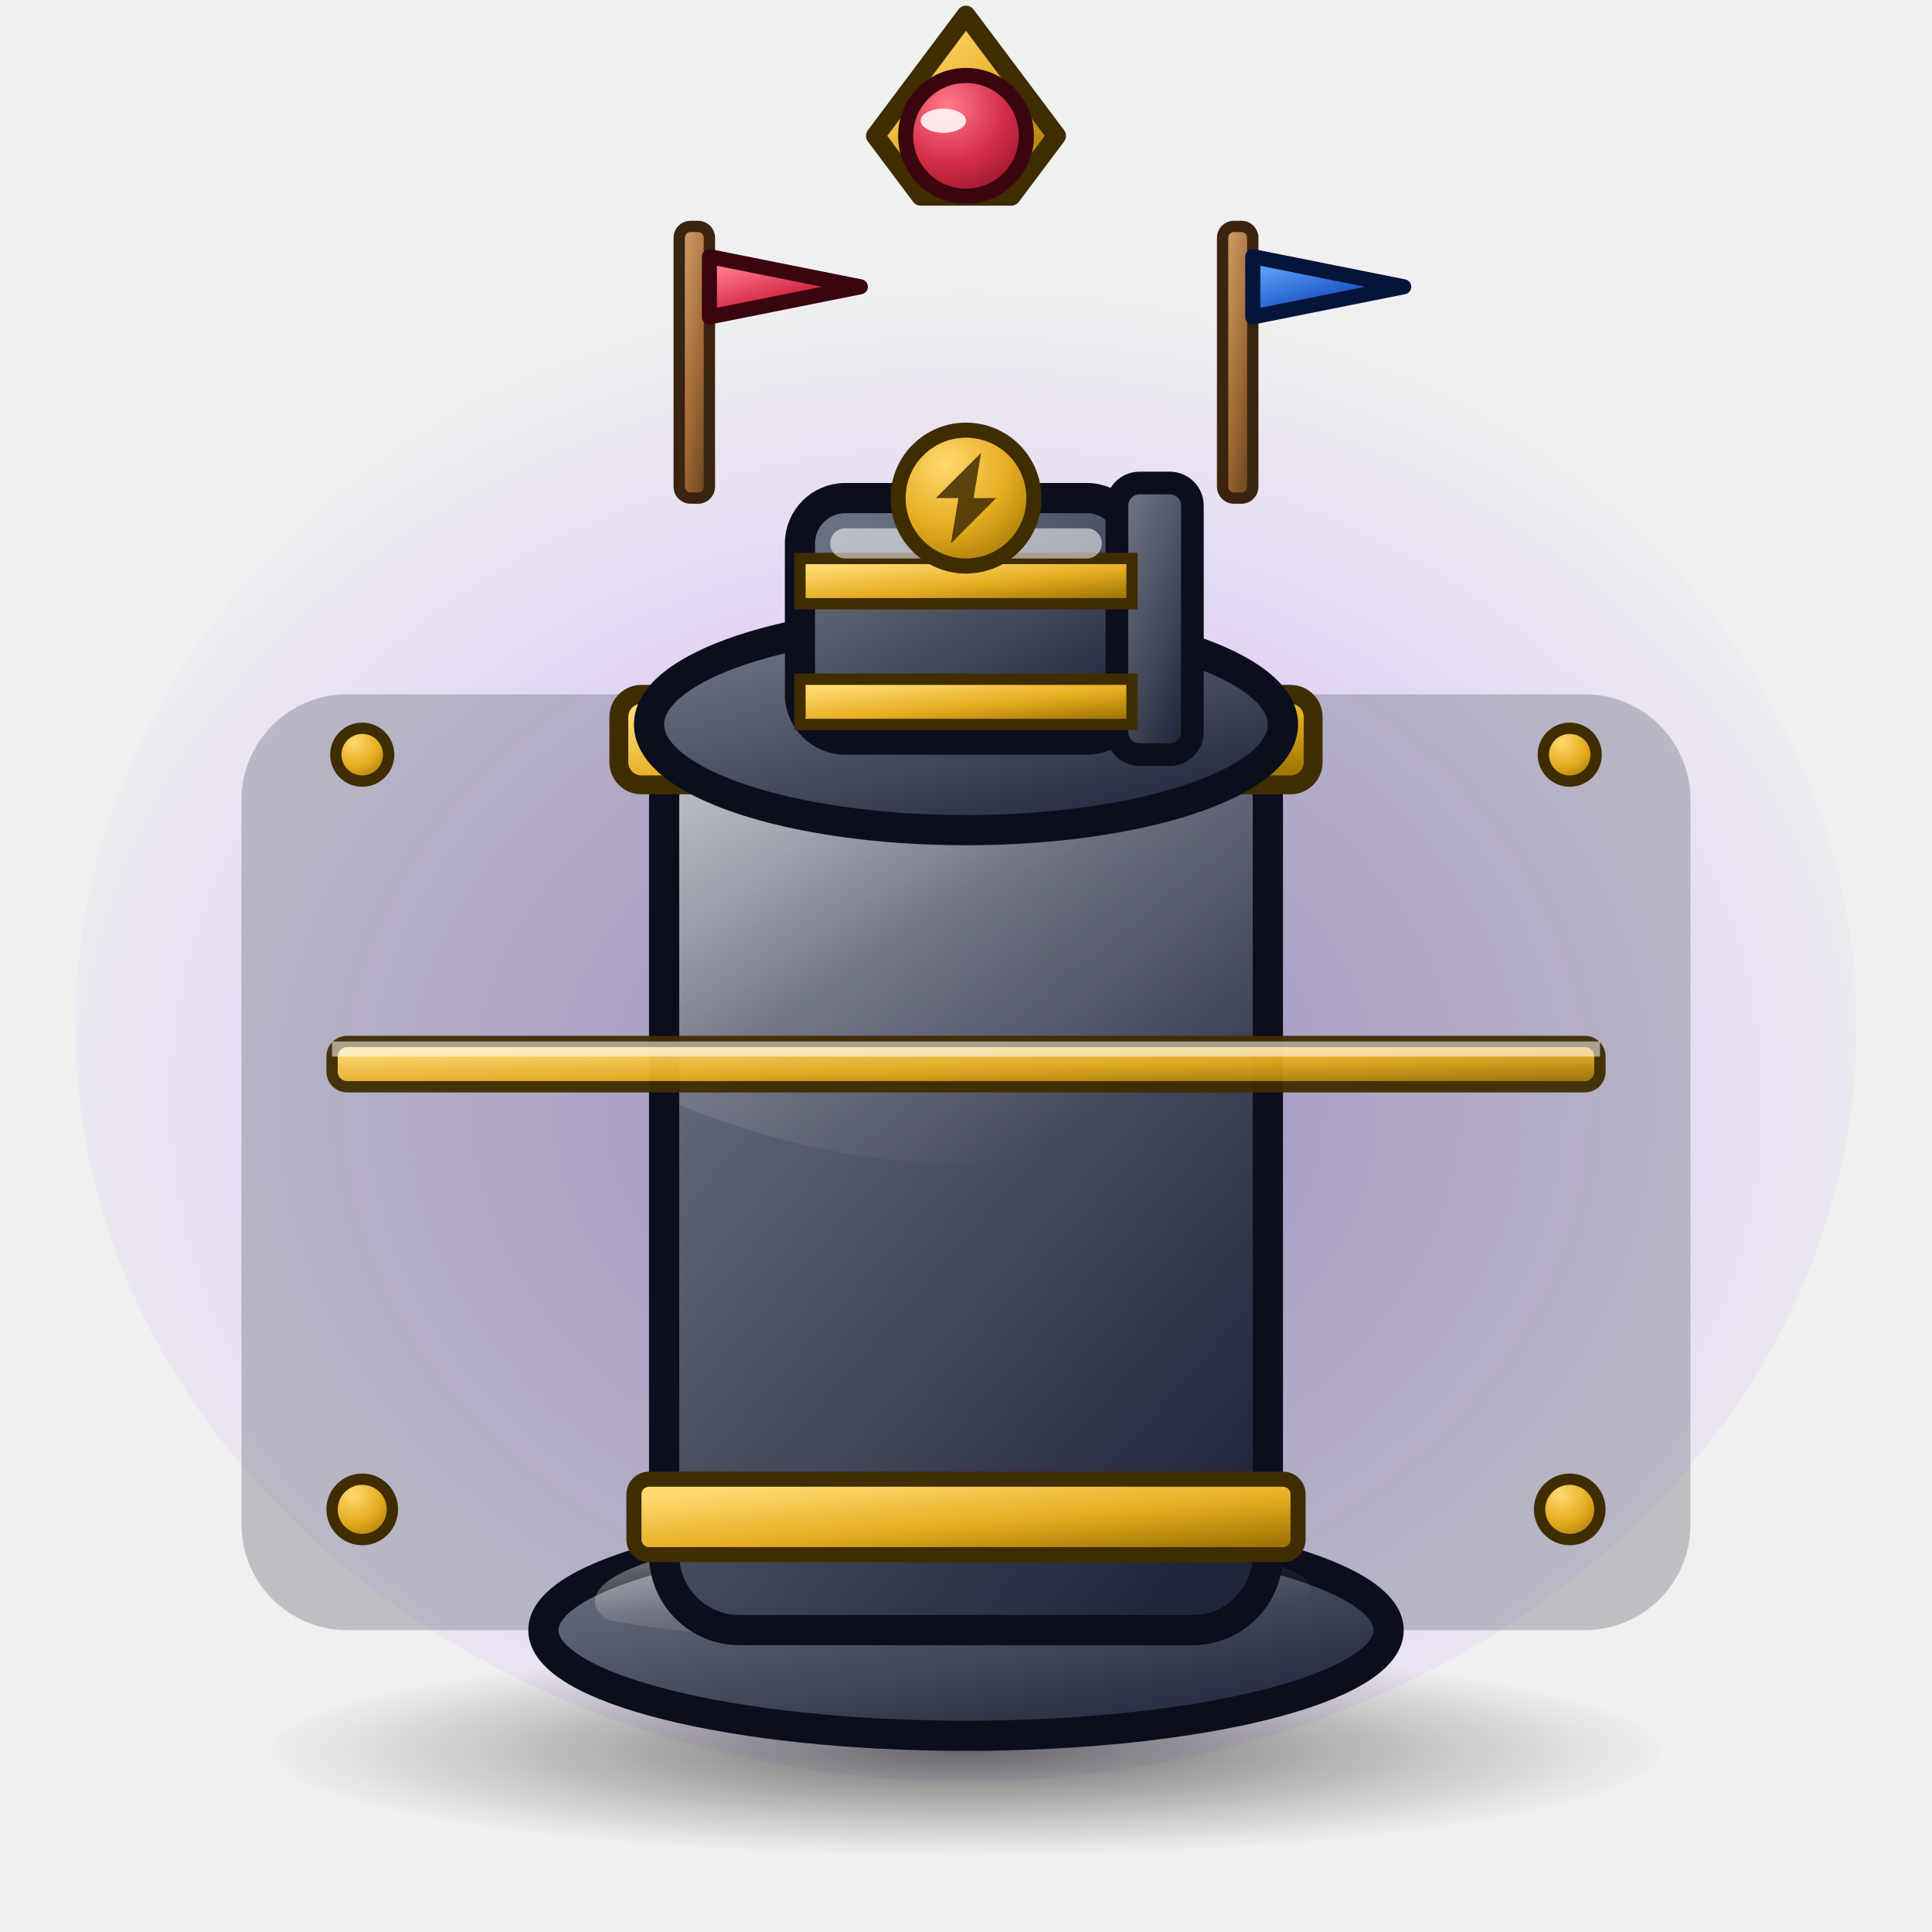
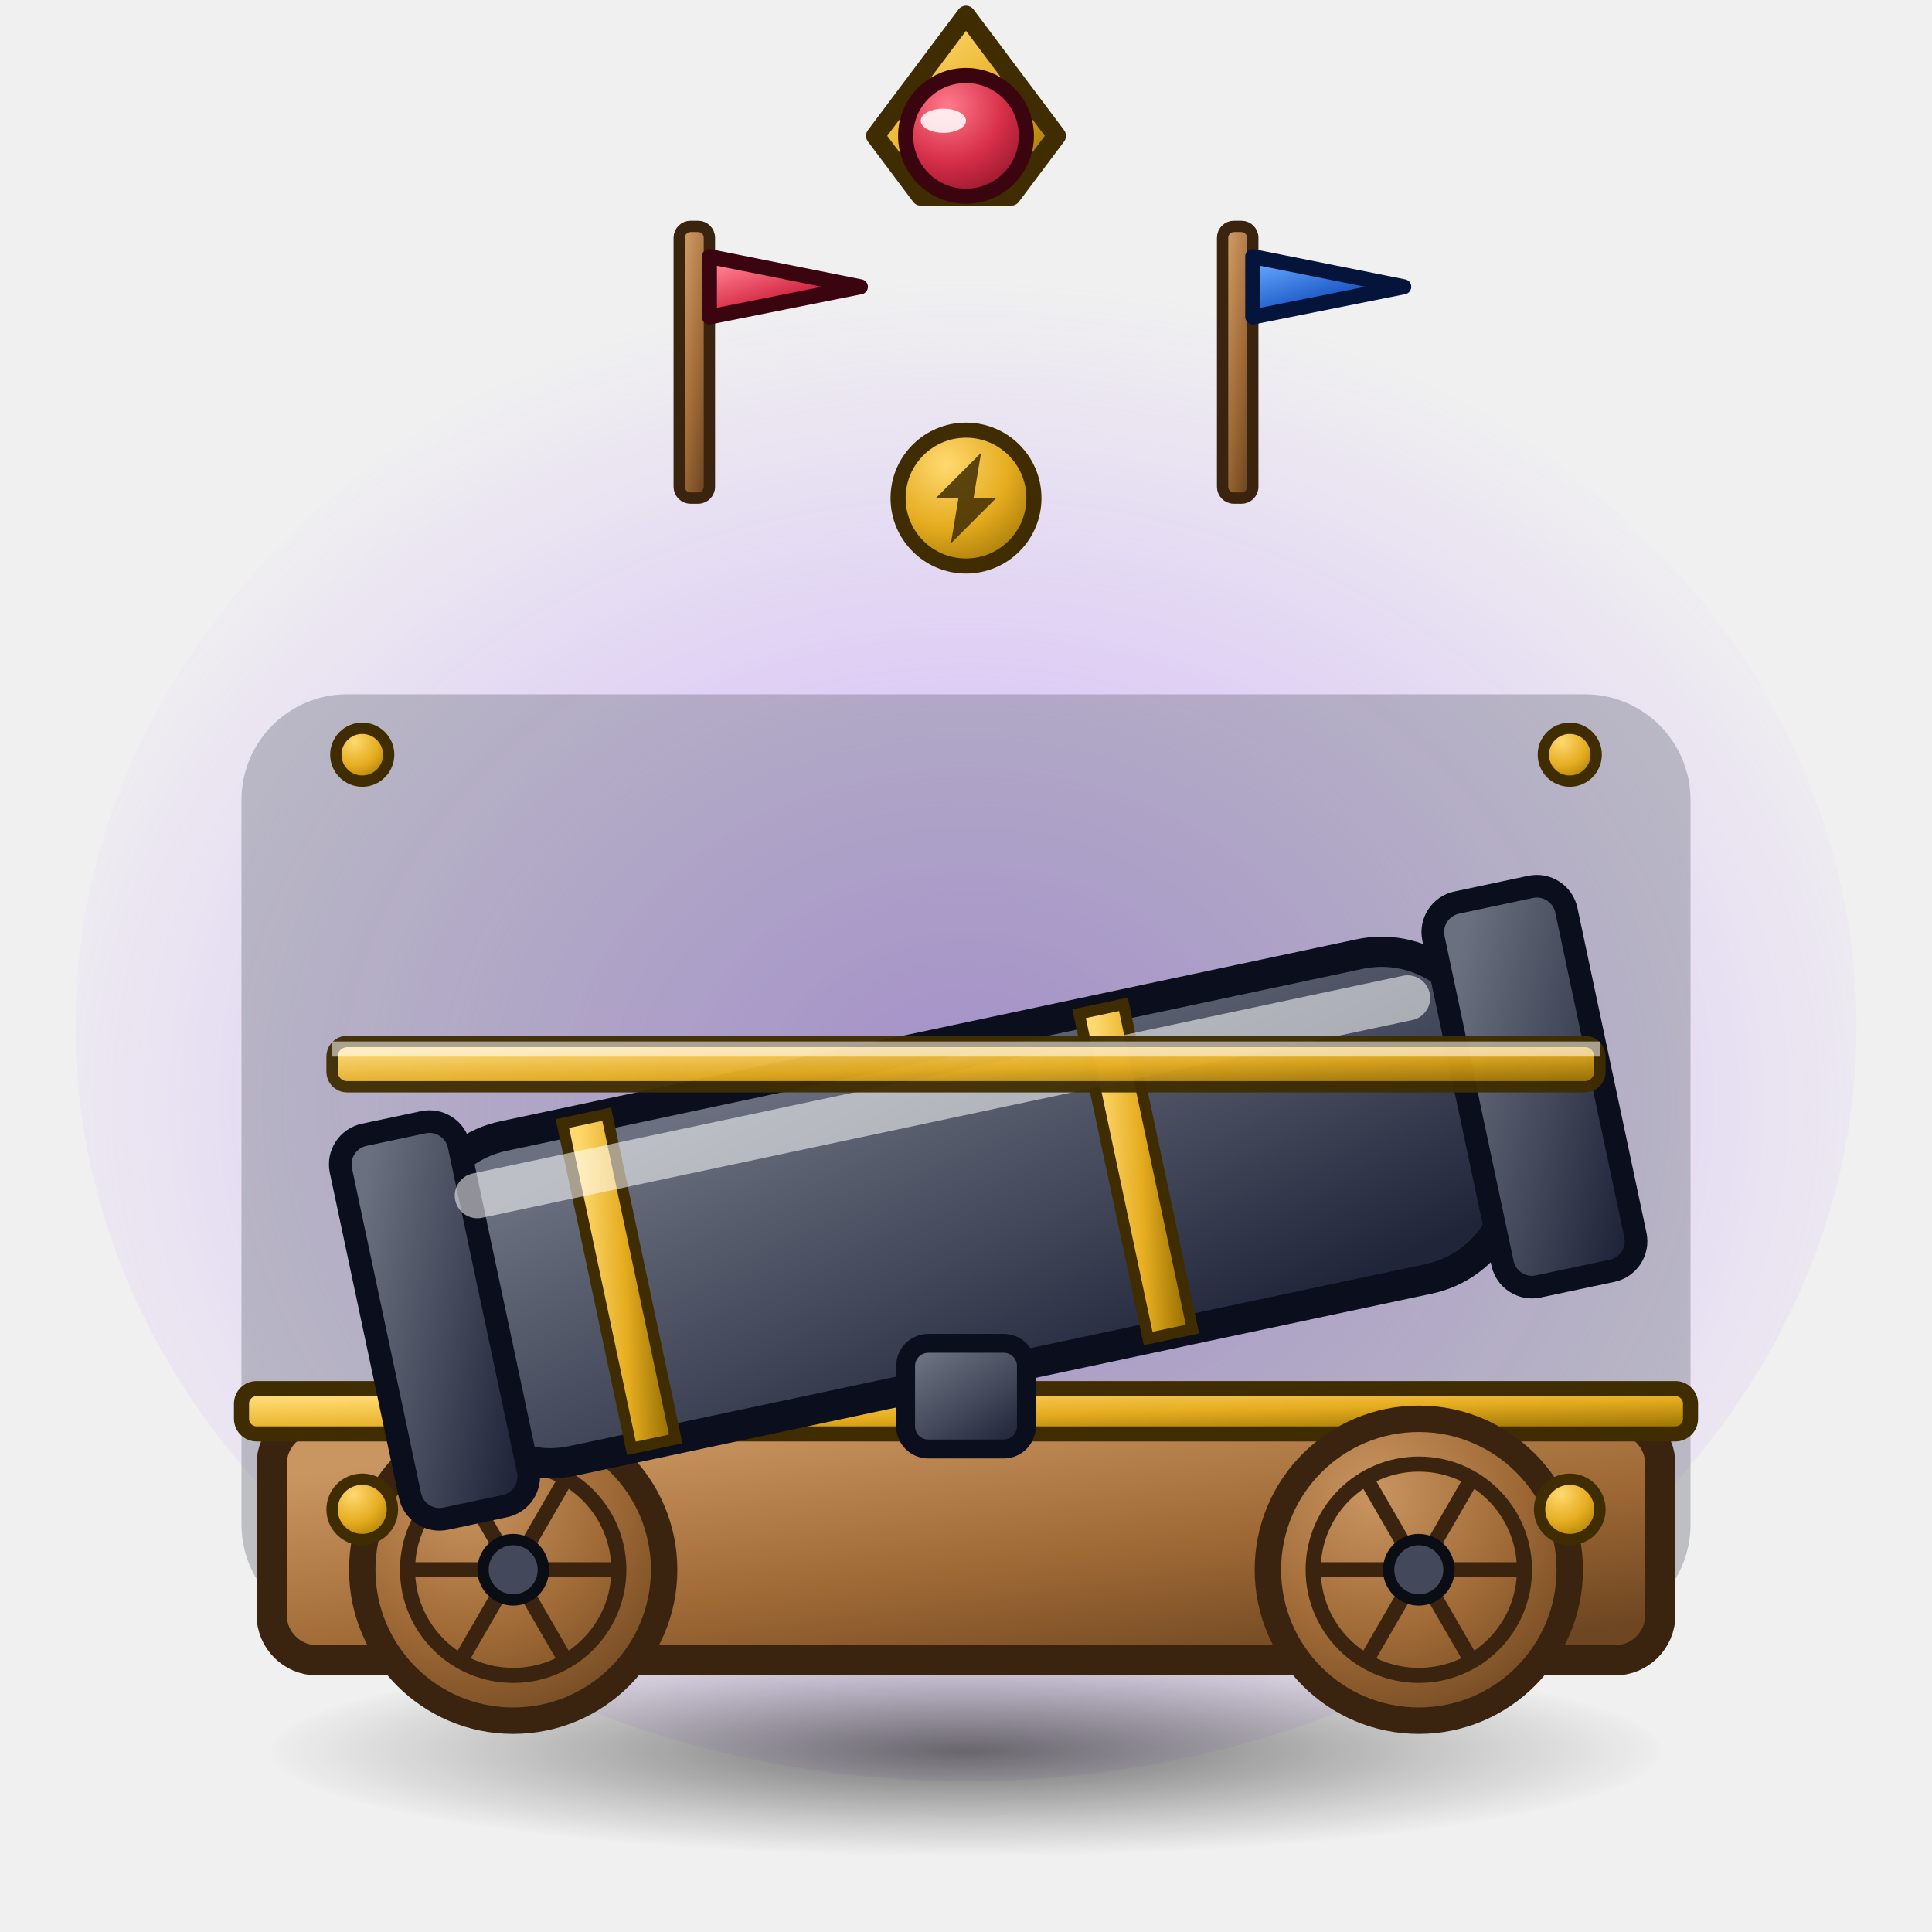
<svg xmlns="http://www.w3.org/2000/svg" viewBox="0 0 256 256" width="256" height="256" shape-rendering="geometricPrecision">
  <defs>
    <filter id="gk-shadow-soft" x="-30%" y="-30%" width="160%" height="160%">
      <feGaussianBlur in="SourceAlpha" stdDeviation="3" />
      <feOffset dx="0" dy="3" result="b" />
      <feComponentTransfer>
        <feFuncA type="linear" slope="0.55" />
      </feComponentTransfer>
      <feMerge>
        <feMergeNode />
        <feMergeNode in="SourceGraphic" />
      </feMerge>
    </filter>
    <filter id="gk-bevel" x="-10%" y="-10%" width="120%" height="120%">
      <feGaussianBlur in="SourceAlpha" stdDeviation="2" result="blur" />
      <feSpecularLighting in="blur" surfaceScale="3" specularConstant="0.6" specularExponent="20" lighting-color="#ffffff" result="spec">
        <feDistantLight azimuth="135" elevation="55" />
      </feSpecularLighting>
      <feComposite in="spec" in2="SourceAlpha" operator="in" result="specMasked" />
      <feComposite in="SourceGraphic" in2="specMasked" operator="arithmetic" k1="0" k2="1" k3="1" k4="0" />
    </filter>
    <linearGradient id="gk-gloss" x1="0" y1="0" x2="0.7" y2="0.9">
      <stop offset="0" stop-color="#FFFFFF" stop-opacity="0.85" />
      <stop offset="0.55" stop-color="#FFFFFF" stop-opacity="0.18" />
      <stop offset="1" stop-color="#FFFFFF" stop-opacity="0" />
    </linearGradient>
    <radialGradient id="gk-contact-shadow" cx="0.5" cy="0.5" r="0.5">
      <stop offset="0" stop-color="#000000" stop-opacity="0.55" />
      <stop offset="0.7" stop-color="#000000" stop-opacity="0.15" />
      <stop offset="1" stop-color="#000000" stop-opacity="0" />
    </radialGradient>
    <linearGradient id="gk-grad-wood" x1="0.2" y1="0.1" x2="0.85" y2="0.95">
      <stop offset="0" stop-color="#C99560" />
      <stop offset="0.55" stop-color="#A06A36" />
      <stop offset="1" stop-color="#6E4621" />
    </linearGradient>
    <radialGradient id="gk-rgrad-wood" cx="0.35" cy="0.25" r="0.85">
      <stop offset="0" stop-color="#C99560" />
      <stop offset="0.55" stop-color="#A06A36" />
      <stop offset="1" stop-color="#6E4621" />
    </radialGradient>
    <linearGradient id="gk-grad-stone" x1="0.2" y1="0.1" x2="0.85" y2="0.95">
      <stop offset="0" stop-color="#C9CCD4" />
      <stop offset="0.55" stop-color="#9298A4" />
      <stop offset="1" stop-color="#5E6471" />
    </linearGradient>
    <radialGradient id="gk-rgrad-stone" cx="0.35" cy="0.25" r="0.85">
      <stop offset="0" stop-color="#C9CCD4" />
      <stop offset="0.55" stop-color="#9298A4" />
      <stop offset="1" stop-color="#5E6471" />
    </radialGradient>
    <linearGradient id="gk-grad-brick" x1="0.2" y1="0.1" x2="0.85" y2="0.95">
      <stop offset="0" stop-color="#CE684D" />
      <stop offset="0.55" stop-color="#9C4231" />
      <stop offset="1" stop-color="#6A2618" />
    </linearGradient>
    <radialGradient id="gk-rgrad-brick" cx="0.35" cy="0.25" r="0.85">
      <stop offset="0" stop-color="#CE684D" />
      <stop offset="0.55" stop-color="#9C4231" />
      <stop offset="1" stop-color="#6A2618" />
    </radialGradient>
    <linearGradient id="gk-grad-thatch" x1="0.2" y1="0.1" x2="0.85" y2="0.95">
      <stop offset="0" stop-color="#E3B563" />
      <stop offset="0.55" stop-color="#B0832F" />
      <stop offset="1" stop-color="#79581B" />
    </linearGradient>
    <radialGradient id="gk-rgrad-thatch" cx="0.35" cy="0.25" r="0.85">
      <stop offset="0" stop-color="#E3B563" />
      <stop offset="0.55" stop-color="#B0832F" />
      <stop offset="1" stop-color="#79581B" />
    </radialGradient>
    <linearGradient id="gk-grad-steel" x1="0.2" y1="0.1" x2="0.85" y2="0.95">
      <stop offset="0" stop-color="#A0B0BE" />
      <stop offset="0.55" stop-color="#6F8190" />
      <stop offset="1" stop-color="#3F4D5A" />
    </linearGradient>
    <radialGradient id="gk-rgrad-steel" cx="0.35" cy="0.25" r="0.85">
      <stop offset="0" stop-color="#A0B0BE" />
      <stop offset="0.55" stop-color="#6F8190" />
      <stop offset="1" stop-color="#3F4D5A" />
    </radialGradient>
    <linearGradient id="gk-grad-iron" x1="0.2" y1="0.1" x2="0.85" y2="0.95">
      <stop offset="0" stop-color="#6B7080" />
      <stop offset="0.55" stop-color="#43485A" />
      <stop offset="1" stop-color="#21253A" />
    </linearGradient>
    <radialGradient id="gk-rgrad-iron" cx="0.35" cy="0.25" r="0.85">
      <stop offset="0" stop-color="#6B7080" />
      <stop offset="0.55" stop-color="#43485A" />
      <stop offset="1" stop-color="#21253A" />
    </radialGradient>
    <linearGradient id="gk-grad-copper" x1="0.2" y1="0.1" x2="0.85" y2="0.95">
      <stop offset="0" stop-color="#E2A172" />
      <stop offset="0.55" stop-color="#B36839" />
      <stop offset="1" stop-color="#7A3F1B" />
    </linearGradient>
    <radialGradient id="gk-rgrad-copper" cx="0.35" cy="0.25" r="0.85">
      <stop offset="0" stop-color="#E2A172" />
      <stop offset="0.55" stop-color="#B36839" />
      <stop offset="1" stop-color="#7A3F1B" />
    </radialGradient>
    <linearGradient id="gk-grad-gold" x1="0.2" y1="0.1" x2="0.85" y2="0.95">
      <stop offset="0" stop-color="#FFD970" />
      <stop offset="0.55" stop-color="#E5AC1F" />
      <stop offset="1" stop-color="#9F7505" />
    </linearGradient>
    <radialGradient id="gk-rgrad-gold" cx="0.35" cy="0.25" r="0.85">
      <stop offset="0" stop-color="#FFD970" />
      <stop offset="0.55" stop-color="#E5AC1F" />
      <stop offset="1" stop-color="#9F7505" />
    </radialGradient>
    <linearGradient id="gk-grad-ruby" x1="0.2" y1="0.1" x2="0.85" y2="0.95">
      <stop offset="0" stop-color="#FF7A8C" />
      <stop offset="0.55" stop-color="#D62E48" />
      <stop offset="1" stop-color="#8C1428" />
    </linearGradient>
    <radialGradient id="gk-rgrad-ruby" cx="0.35" cy="0.25" r="0.85">
      <stop offset="0" stop-color="#FF7A8C" />
      <stop offset="0.55" stop-color="#D62E48" />
      <stop offset="1" stop-color="#8C1428" />
    </radialGradient>
    <linearGradient id="gk-grad-emerald" x1="0.2" y1="0.1" x2="0.85" y2="0.95">
      <stop offset="0" stop-color="#5BDD96" />
      <stop offset="0.55" stop-color="#1FA561" />
      <stop offset="1" stop-color="#0E6C3D" />
    </linearGradient>
    <radialGradient id="gk-rgrad-emerald" cx="0.35" cy="0.25" r="0.85">
      <stop offset="0" stop-color="#5BDD96" />
      <stop offset="0.55" stop-color="#1FA561" />
      <stop offset="1" stop-color="#0E6C3D" />
    </radialGradient>
    <linearGradient id="gk-grad-sapphire" x1="0.2" y1="0.1" x2="0.85" y2="0.95">
      <stop offset="0" stop-color="#5A9EF7" />
      <stop offset="0.55" stop-color="#235FCB" />
      <stop offset="1" stop-color="#103480" />
    </linearGradient>
    <radialGradient id="gk-rgrad-sapphire" cx="0.35" cy="0.25" r="0.85">
      <stop offset="0" stop-color="#5A9EF7" />
      <stop offset="0.55" stop-color="#235FCB" />
      <stop offset="1" stop-color="#103480" />
    </radialGradient>
    <linearGradient id="gk-grad-amethyst" x1="0.2" y1="0.1" x2="0.85" y2="0.95">
      <stop offset="0" stop-color="#B581FF" />
      <stop offset="0.55" stop-color="#7E47D6" />
      <stop offset="1" stop-color="#4C2289" />
    </linearGradient>
    <radialGradient id="gk-rgrad-amethyst" cx="0.35" cy="0.25" r="0.85">
      <stop offset="0" stop-color="#B581FF" />
      <stop offset="0.55" stop-color="#7E47D6" />
      <stop offset="1" stop-color="#4C2289" />
    </radialGradient>
    <linearGradient id="gk-grad-leaf" x1="0.2" y1="0.1" x2="0.85" y2="0.95">
      <stop offset="0" stop-color="#7BD15A" />
      <stop offset="0.55" stop-color="#3D9226" />
      <stop offset="1" stop-color="#1F5712" />
    </linearGradient>
    <radialGradient id="gk-rgrad-leaf" cx="0.35" cy="0.25" r="0.85">
      <stop offset="0" stop-color="#7BD15A" />
      <stop offset="0.55" stop-color="#3D9226" />
      <stop offset="1" stop-color="#1F5712" />
    </radialGradient>
    <linearGradient id="gk-grad-sky" x1="0.2" y1="0.1" x2="0.85" y2="0.95">
      <stop offset="0" stop-color="#A8D9FF" />
      <stop offset="0.55" stop-color="#5FA8E8" />
      <stop offset="1" stop-color="#2C6BB0" />
    </linearGradient>
    <radialGradient id="gk-rgrad-sky" cx="0.35" cy="0.25" r="0.85">
      <stop offset="0" stop-color="#A8D9FF" />
      <stop offset="0.55" stop-color="#5FA8E8" />
      <stop offset="1" stop-color="#2C6BB0" />
    </radialGradient>
    <linearGradient id="gk-grad-dark" x1="0.2" y1="0.1" x2="0.85" y2="0.95">
      <stop offset="0" stop-color="#3A4250" />
      <stop offset="0.55" stop-color="#222937" />
      <stop offset="1" stop-color="#10141C" />
    </linearGradient>
    <radialGradient id="gk-rgrad-dark" cx="0.35" cy="0.25" r="0.85">
      <stop offset="0" stop-color="#3A4250" />
      <stop offset="0.55" stop-color="#222937" />
      <stop offset="1" stop-color="#10141C" />
    </radialGradient>
    <linearGradient id="gk-grad-cream" x1="0.2" y1="0.1" x2="0.85" y2="0.95">
      <stop offset="0" stop-color="#FFF6D8" />
      <stop offset="0.55" stop-color="#F1DDA4" />
      <stop offset="1" stop-color="#B19D6E" />
    </linearGradient>
    <radialGradient id="gk-rgrad-cream" cx="0.35" cy="0.25" r="0.85">
      <stop offset="0" stop-color="#FFF6D8" />
      <stop offset="0.55" stop-color="#F1DDA4" />
      <stop offset="1" stop-color="#B19D6E" />
    </radialGradient>
    <radialGradient id="gk-rarity-common" cx="0.5" cy="0.55" r="0.55">
      <stop offset="0" stop-color="#9298A4" stop-opacity="0.85" />
      <stop offset="0.6" stop-color="#9298A4" stop-opacity="0.35" />
      <stop offset="1" stop-color="#9298A4" stop-opacity="0" />
    </radialGradient>
    <radialGradient id="gk-rarity-uncommon" cx="0.5" cy="0.55" r="0.55">
      <stop offset="0" stop-color="#3D9226" stop-opacity="0.85" />
      <stop offset="0.6" stop-color="#3D9226" stop-opacity="0.35" />
      <stop offset="1" stop-color="#3D9226" stop-opacity="0" />
    </radialGradient>
    <radialGradient id="gk-rarity-rare" cx="0.5" cy="0.55" r="0.55">
      <stop offset="0" stop-color="#235FCB" stop-opacity="0.85" />
      <stop offset="0.6" stop-color="#235FCB" stop-opacity="0.35" />
      <stop offset="1" stop-color="#235FCB" stop-opacity="0" />
    </radialGradient>
    <radialGradient id="gk-rarity-epic" cx="0.5" cy="0.55" r="0.55">
      <stop offset="0" stop-color="#7E47D6" stop-opacity="0.85" />
      <stop offset="0.6" stop-color="#7E47D6" stop-opacity="0.35" />
      <stop offset="1" stop-color="#7E47D6" stop-opacity="0" />
    </radialGradient>
    <radialGradient id="gk-rarity-legendary" cx="0.5" cy="0.55" r="0.55">
      <stop offset="0" stop-color="#E5AC1F" stop-opacity="0.85" />
      <stop offset="0.6" stop-color="#E5AC1F" stop-opacity="0.35" />
      <stop offset="1" stop-color="#E5AC1F" stop-opacity="0" />
    </radialGradient>
    <radialGradient id="gk-rarity-mythic" cx="0.5" cy="0.55" r="0.55">
      <stop offset="0" stop-color="#D62E48" stop-opacity="0.85" />
      <stop offset="0.6" stop-color="#D62E48" stop-opacity="0.35" />
      <stop offset="1" stop-color="#D62E48" stop-opacity="0" />
    </radialGradient>
  </defs>
  <defs>
    <radialGradient id="lvl-glow" cx="0.5" cy="0.55" r="0.55">
      <stop offset="0" stop-color="#B581FF" stop-opacity="0.65" />
      <stop offset="0.6" stop-color="#B581FF" stop-opacity="0.25" />
      <stop offset="1" stop-color="#B581FF" stop-opacity="0" />
    </radialGradient>
  </defs>
  <ellipse cx="128" cy="136" rx="118" ry="100" fill="url(#lvl-glow)" />
  <rect x="32" y="92" width="192" height="124" rx="14" fill="#5E6471" opacity="0.35" />
  <ellipse cx="128" cy="232" rx="92" ry="14" fill="url(#gk-contact-shadow)" />
-   <ellipse cx="128" cy="216" rx="56" ry="14" fill="url(#gk-grad-iron)" stroke="#0B0E1C" stroke-width="4" />
-   <path d="M 80.4 214.6              A 47.6 9.8 0 0 1 164.4 206.2              A 39.2 5.6 0 0 1 80.4 214.6 Z" fill="url(#gk-gloss)" opacity="0.7" pointer-events="none" />
-   <rect x="88" y="96" width="80" height="120" rx="10" ry="10" fill="url(#gk-grad-iron)" stroke="#0B0E1C" stroke-width="4" />
-   <path d="M 90 106              Q 90 98 98 98              L 158 98              Q 166 98 166 106              L 166 146.4              Q 128 162 90 146.4              Z" fill="url(#gk-gloss)" opacity="0.7" pointer-events="none" />
-   <rect x="82" y="92" width="92" height="12" rx="3" fill="url(#gk-grad-gold)" stroke="#3F2D01" stroke-width="2.5" />
-   <rect x="84" y="196" width="88" height="10" rx="2" fill="url(#gk-grad-gold)" stroke="#3F2D01" stroke-width="2" />
-   <ellipse cx="128" cy="96" rx="42" ry="14" fill="url(#gk-grad-iron)" stroke="#0B0E1C" stroke-width="4" />
-   <rect x="106" y="66" width="44" height="32" rx="6" fill="url(#gk-grad-iron)" stroke="#0B0E1C" stroke-width="4" />
-   <rect x="148" y="64" width="10" height="36" rx="3" fill="url(#gk-grad-iron)" stroke="#0B0E1C" stroke-width="3" />
-   <rect x="106" y="74" width="44" height="6" fill="url(#gk-grad-gold)" stroke="#3F2D01" stroke-width="1.5" />
-   <rect x="106" y="90" width="44" height="6" fill="url(#gk-grad-gold)" stroke="#3F2D01" stroke-width="1.5" />
-   <rect x="110" y="70" width="36" height="4" rx="2" fill="#FFFFFF" opacity="0.55" />
+   <rect x="36" y="188" width="184" height="32" rx="6" ry="6" fill="url(#gk-grad-wood)" stroke="#3B240F" stroke-width="4" />
+   <rect x="32" y="184" width="192" height="6" rx="2" fill="url(#gk-grad-gold)" stroke="#3F2D01" stroke-width="2" />
+   <circle cx="68" cy="208" r="20" fill="url(#gk-rgrad-wood)" stroke="#3B240F" stroke-width="3.5" />
+   <circle cx="68" cy="208" r="14" fill="none" stroke="#3B240F" stroke-width="2" />
+   <line x1="68" y1="208" x2="82.0" y2="208.0" stroke="#3B240F" stroke-width="2" />
+   <line x1="68" y1="208" x2="75.0" y2="220.1" stroke="#3B240F" stroke-width="2" />
+   <line x1="68" y1="208" x2="61.0" y2="220.1" stroke="#3B240F" stroke-width="2" />
+   <line x1="68" y1="208" x2="54.0" y2="208.0" stroke="#3B240F" stroke-width="2" />
+   <line x1="68" y1="208" x2="61.0" y2="195.9" stroke="#3B240F" stroke-width="2" />
+   <line x1="68" y1="208" x2="75.0" y2="195.9" stroke="#3B240F" stroke-width="2" />
+   <circle cx="68" cy="208" r="4" fill="#43485A" stroke="#0A0D14" stroke-width="1.5" />
+   <circle cx="188" cy="208" r="20" fill="url(#gk-rgrad-wood)" stroke="#3B240F" stroke-width="3.5" />
+   <circle cx="188" cy="208" r="14" fill="none" stroke="#3B240F" stroke-width="2" />
+   <line x1="188" y1="208" x2="202.0" y2="208.0" stroke="#3B240F" stroke-width="2" />
+   <line x1="188" y1="208" x2="195.0" y2="220.1" stroke="#3B240F" stroke-width="2" />
+   <line x1="188" y1="208" x2="181.0" y2="220.1" stroke="#3B240F" stroke-width="2" />
+   <line x1="188" y1="208" x2="174.0" y2="208.0" stroke="#3B240F" stroke-width="2" />
+   <line x1="188" y1="208" x2="181.0" y2="195.9" stroke="#3B240F" stroke-width="2" />
+   <line x1="188" y1="208" x2="195.0" y2="195.9" stroke="#3B240F" stroke-width="2" />
+   <circle cx="188" cy="208" r="4" fill="#43485A" stroke="#0A0D14" stroke-width="1.5" />
+   <g transform="translate(128, 160) rotate(-12 0 0)">
+     <rect x="-72" y="-22" width="144" height="44" rx="14" fill="url(#gk-grad-iron)" stroke="#0B0E1C" stroke-width="4" />
+     <rect x="-80" y="-26" width="16" height="52" rx="4" fill="url(#gk-grad-iron)" stroke="#0B0E1C" stroke-width="3" />
+     <rect x="68" y="-26" width="18" height="52" rx="4" fill="url(#gk-grad-iron)" stroke="#0B0E1C" stroke-width="3" />
+     <rect x="-50" y="-22" width="6" height="44" fill="url(#gk-grad-gold)" stroke="#3F2D01" stroke-width="1.5" />
+     <rect x="20" y="-22" width="6" height="44" fill="url(#gk-grad-gold)" stroke="#3F2D01" stroke-width="1.5" />
+     <rect x="-66" y="-18" width="132" height="6" rx="3" fill="#FFFFFF" opacity="0.55" />
+   </g>
+   <rect x="120" y="178" width="16" height="14" rx="3" fill="url(#gk-grad-iron)" stroke="#0B0E1C" stroke-width="2.5" />
  <g>
    <rect x="90" y="30" width="4" height="36" rx="1.5" fill="url(#gk-grad-wood)" stroke="#3B240F" stroke-width="1.5" />
    <path d="M 94 34            L 114 38            L 94 42 Z" fill="url(#gk-grad-ruby)" stroke="#3B0510" stroke-width="2" stroke-linejoin="round" />
  </g>
  <rect x="44" y="138" width="168" height="6" rx="2" fill="url(#gk-grad-gold)" stroke="#3F2D01" stroke-width="1.5" opacity="0.95" />
  <rect x="44" y="138" width="168" height="2" fill="#FFFFFF" opacity="0.55" />
  <g fill="url(#gk-rgrad-gold)" stroke="#3F2D01" stroke-width="1.5">
    <circle cx="48" cy="200" r="4" />
    <circle cx="208" cy="200" r="4" />
    <circle cx="48" cy="100" r="3.5" />
    <circle cx="208" cy="100" r="3.5" />
  </g>
  <g>
    <rect x="162" y="30" width="4" height="36" rx="1.5" fill="url(#gk-grad-wood)" stroke="#3B240F" stroke-width="1.5" />
    <path d="M 166 34            L 186 38            L 166 42 Z" fill="url(#gk-grad-sapphire)" stroke="#04143B" stroke-width="2" stroke-linejoin="round" />
  </g>
  <circle cx="128" cy="66" r="9" fill="url(#gk-rgrad-gold)" stroke="#3F2D01" stroke-width="2" />
  <path d="M 130 60          L 124 66          L 127 66          L 126 72          L 132 66          L 129 66 Z" fill="#3F2D01" opacity="0.85" />
  <g>
    <path d="M 116 18            L 128 2            L 140 18            L 134 26            L 122 26 Z" fill="url(#gk-grad-gold)" stroke="#3F2D01" stroke-width="2.5" stroke-linejoin="round" />
    <circle cx="128" cy="18" r="8" fill="url(#gk-rgrad-ruby)" stroke="#3B0510" stroke-width="2" />
    <ellipse cx="125" cy="16" rx="3" ry="1.6" fill="#FFFFFF" opacity="0.85" />
  </g>
</svg>
